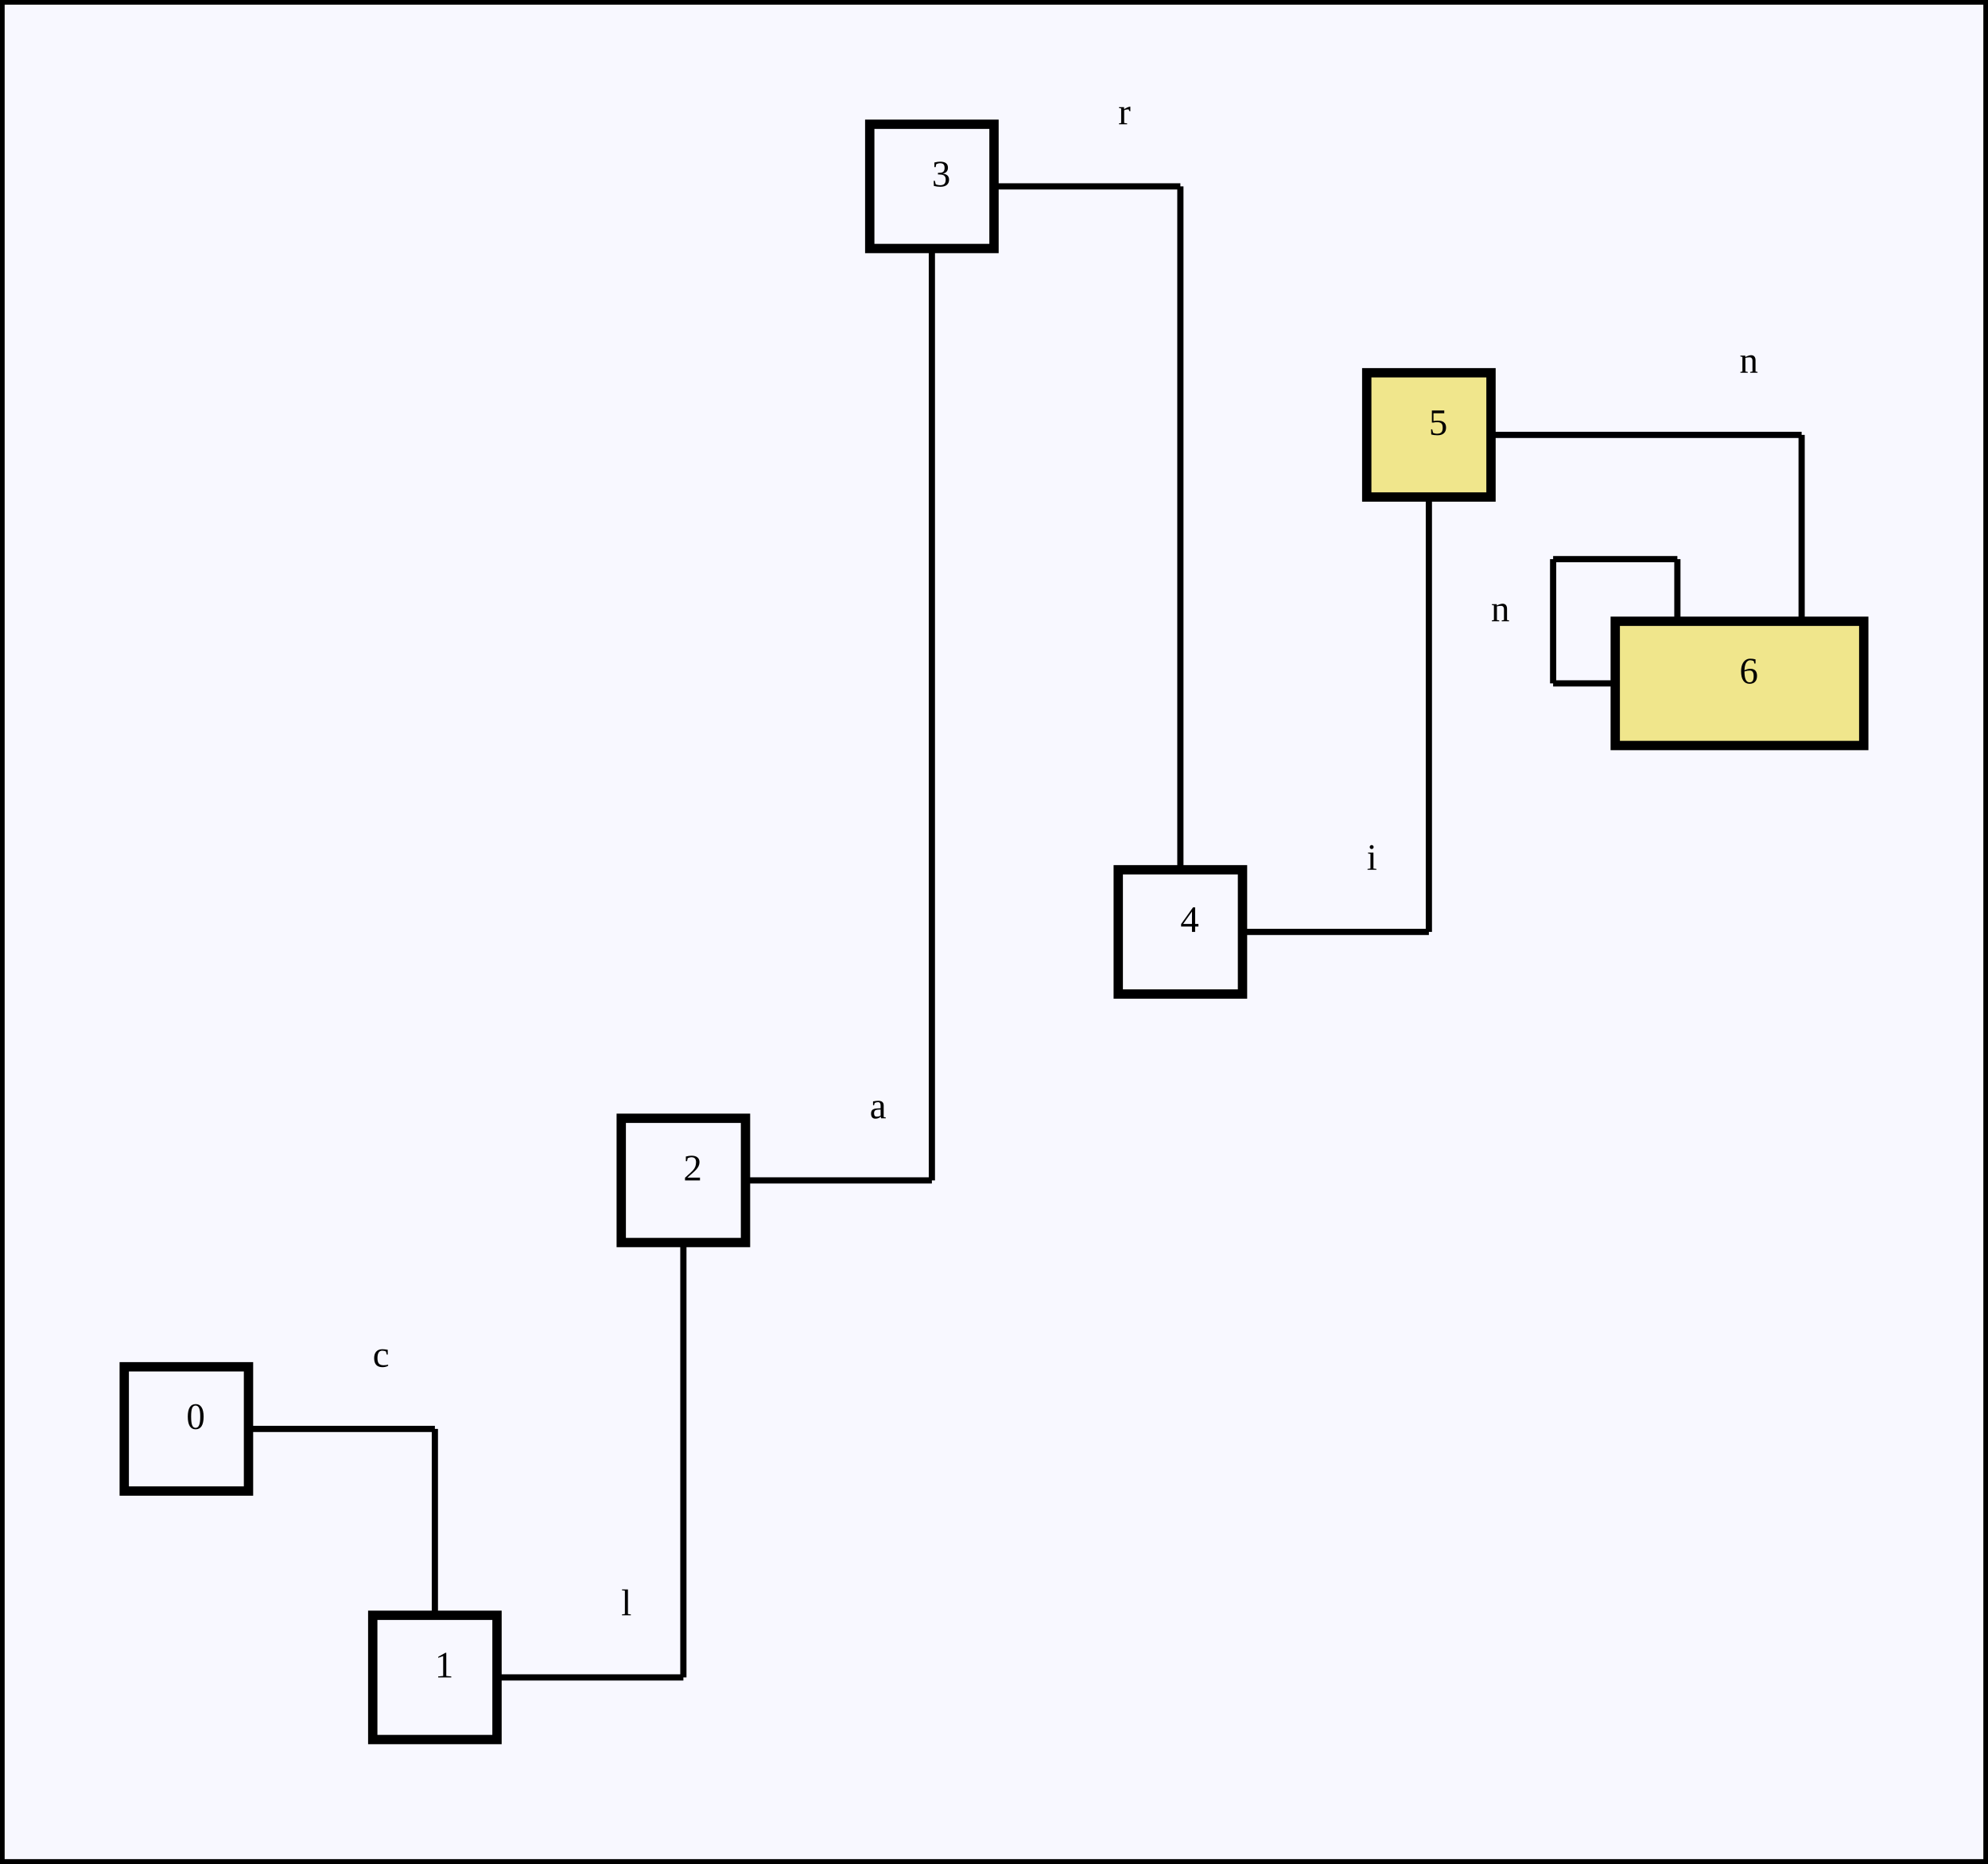
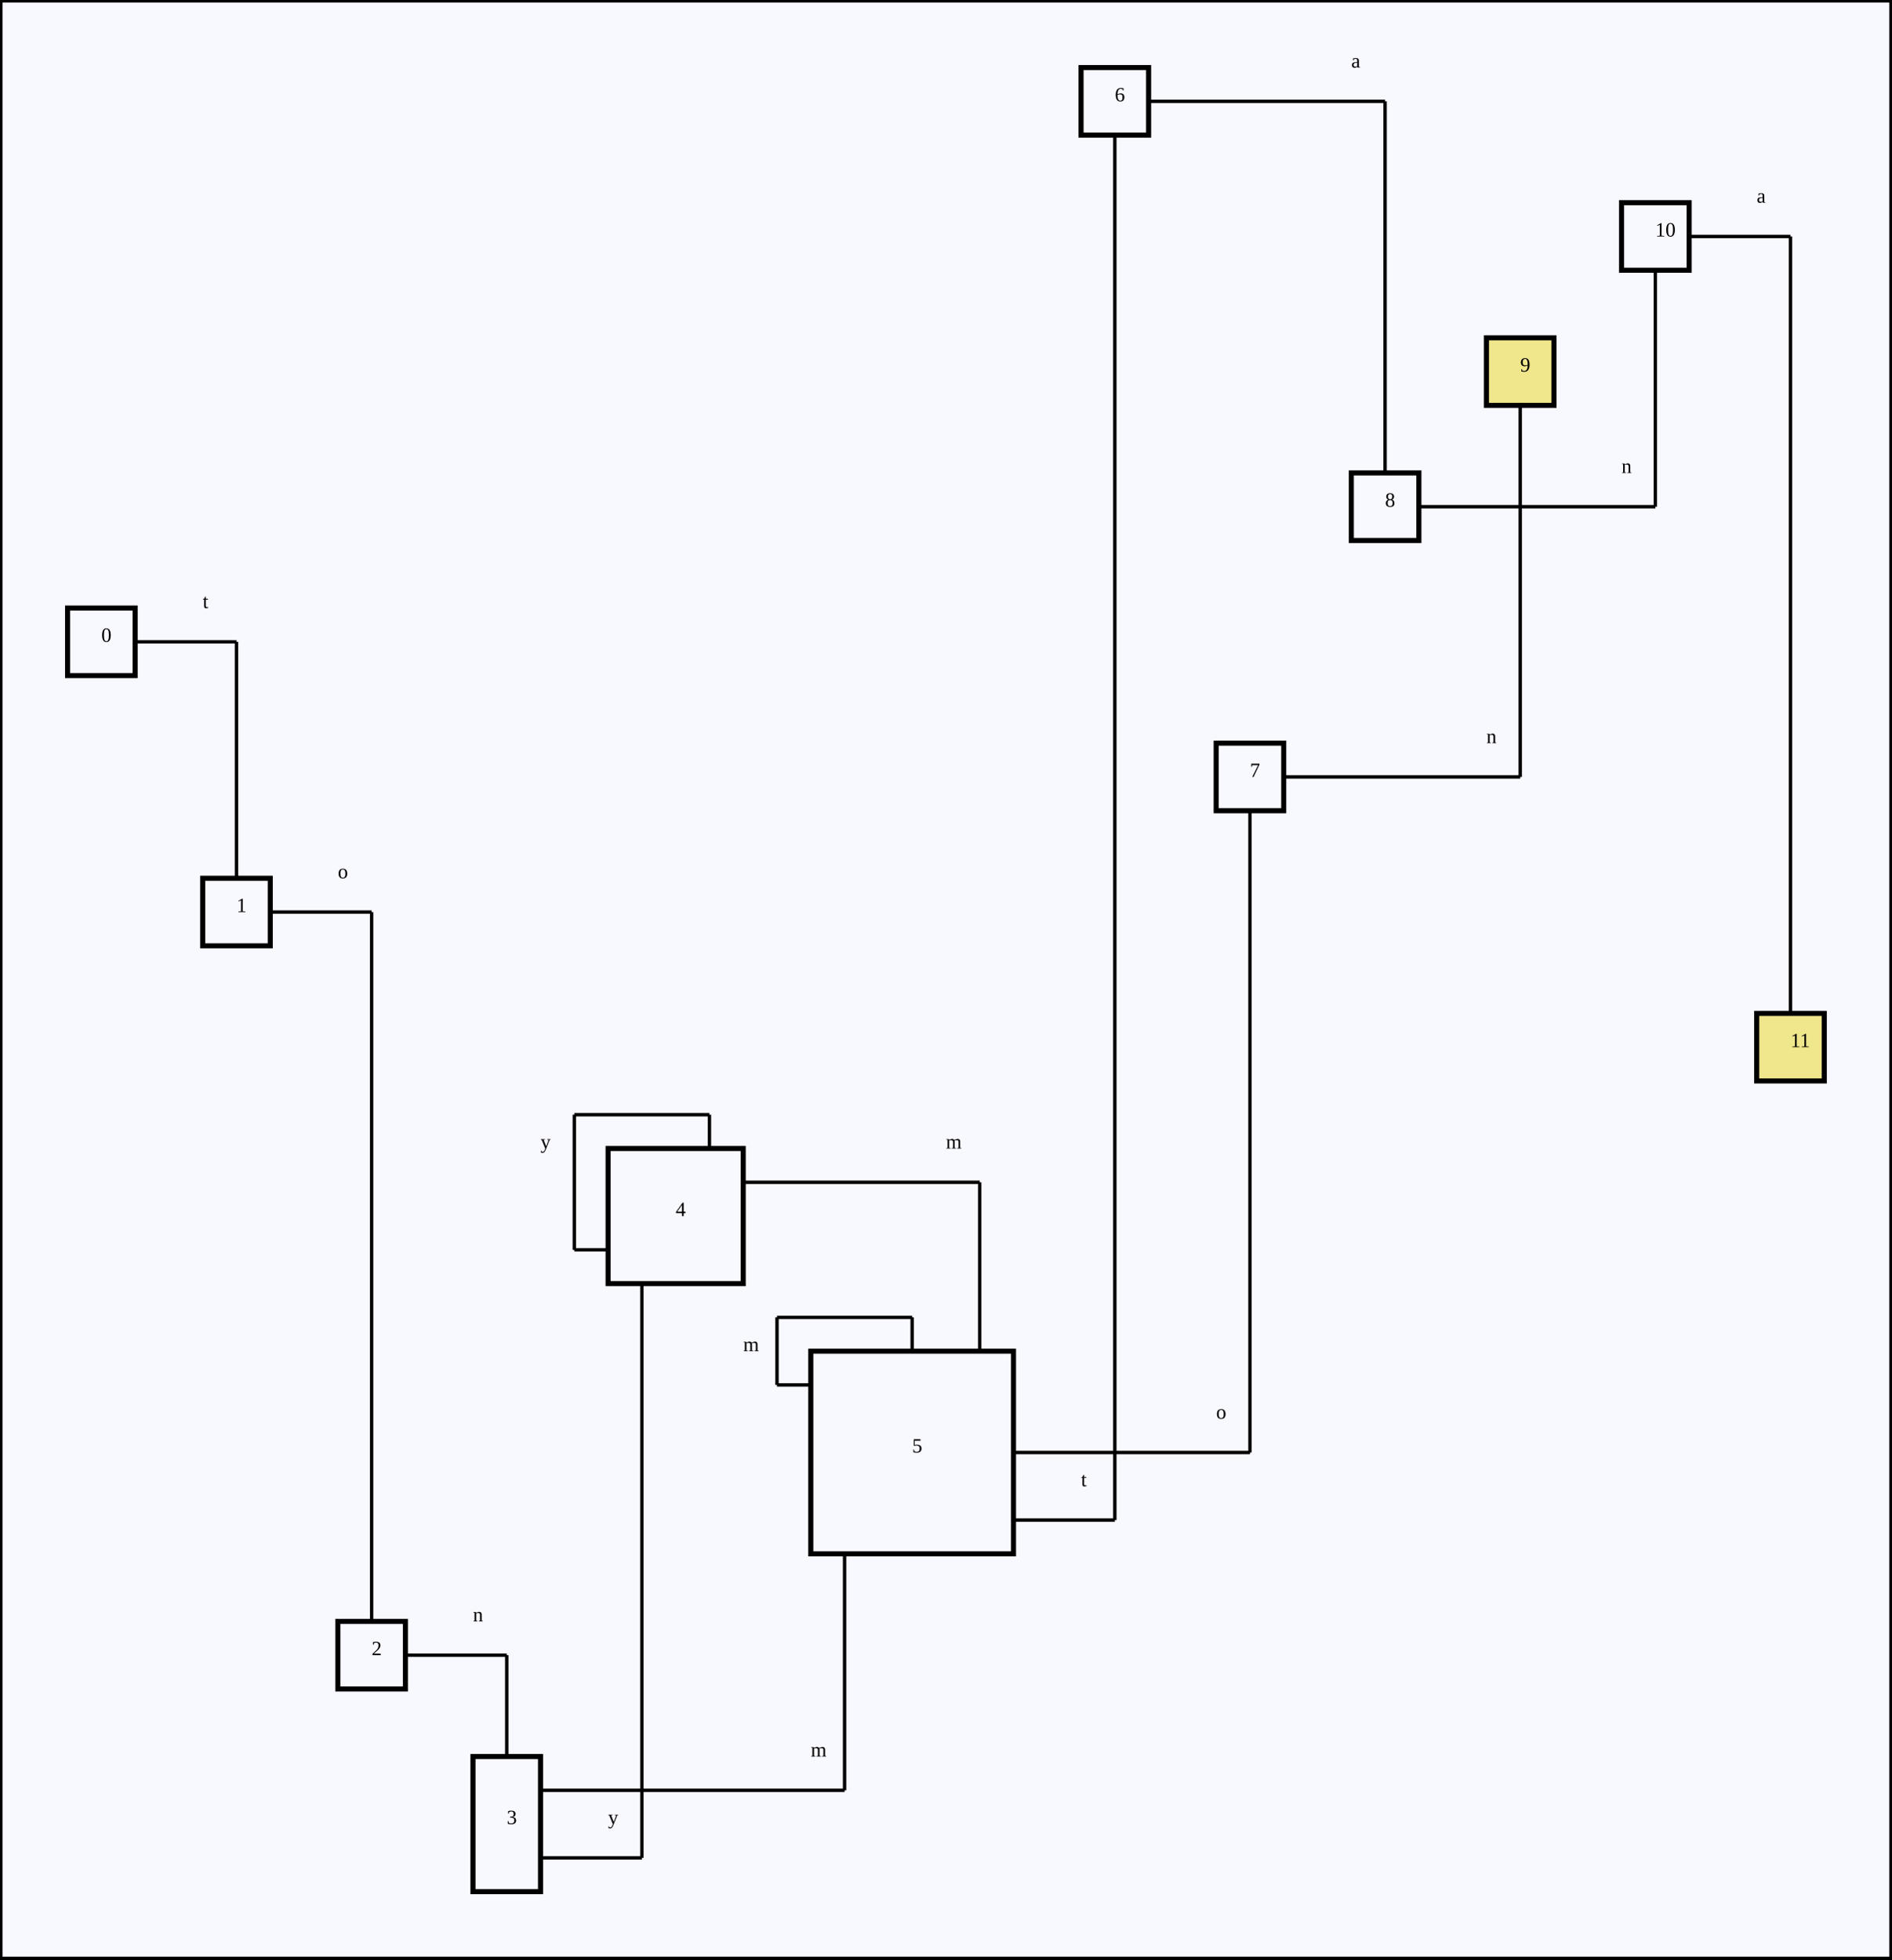
- <svg width="640" height="600">
+ <svg width="1120" height="1160">
  <g>
-     <rect x="0" y="0" width="640" height="600" style="stroke-width:3; stroke:black;fill:ghostwhite" />
-     <line x1="500" y1="180" x2="540" y2="180" style="stroke:black;stroke-width:2" />
-     <line x1="540" y1="220" x2="500" y2="220" style="stroke:black;stroke-width:2" />
-     <line x1="540" y1="180" x2="540" y2="220" style="stroke:black;stroke-width:2" />
-     <line x1="500" y1="220" x2="500" y2="180" style="stroke:black;stroke-width:2" />
-     <text x="480" y="200" fill="black">n</text>
-     <text x="120" y="440" fill="black">c</text>
-     <text x="200" y="520" fill="black">l</text>
-     <text x="280" y="360" fill="black">a</text>
-     <text x="360" y="40" fill="black">r</text>
-     <text x="440" y="280" fill="black">i</text>
-     <text x="560" y="120" fill="black">n</text>
-     <line x1="60" y1="460" x2="140" y2="460" style="stroke:black;stroke-width:2" />
+     <rect x="0" y="0" width="1120" height="1160" style="stroke-width:3; stroke:black;fill:ghostwhite" />
+     <line x1="340" y1="660" x2="420" y2="660" style="stroke:black;stroke-width:2" />
+     <line x1="380" y1="740" x2="340" y2="740" style="stroke:black;stroke-width:2" />
+     <line x1="460" y1="780" x2="540" y2="780" style="stroke:black;stroke-width:2" />
+     <line x1="500" y1="820" x2="460" y2="820" style="stroke:black;stroke-width:2" />
+     <line x1="420" y1="660" x2="420" y2="700" style="stroke:black;stroke-width:2" />
+     <line x1="340" y1="740" x2="340" y2="660" style="stroke:black;stroke-width:2" />
+     <line x1="540" y1="780" x2="540" y2="820" style="stroke:black;stroke-width:2" />
+     <line x1="460" y1="820" x2="460" y2="780" style="stroke:black;stroke-width:2" />
+     <text x="440" y="800" fill="black">m</text>
+     <text x="320" y="680" fill="black">y</text>
+     <text x="120" y="360" fill="black">t</text>
+     <text x="200" y="520" fill="black">o</text>
+     <text x="280" y="960" fill="black">n</text>
+     <text x="360" y="1080" fill="black">y</text>
+     <text x="480" y="1040" fill="black">m</text>
+     <text x="560" y="680" fill="black">m</text>
+     <text x="640" y="880" fill="black">t</text>
+     <text x="720" y="840" fill="black">o</text>
+     <text x="800" y="40" fill="black">a</text>
+     <text x="880" y="440" fill="black">n</text>
+     <text x="960" y="280" fill="black">n</text>
+     <text x="1040" y="120" fill="black">a</text>
+     <line x1="60" y1="380" x2="140" y2="380" style="stroke:black;stroke-width:2" />
    <line x1="140" y1="540" x2="220" y2="540" style="stroke:black;stroke-width:2" />
-     <line x1="220" y1="380" x2="300" y2="380" style="stroke:black;stroke-width:2" />
-     <line x1="300" y1="60" x2="380" y2="60" style="stroke:black;stroke-width:2" />
-     <line x1="380" y1="300" x2="460" y2="300" style="stroke:black;stroke-width:2" />
-     <line x1="460" y1="140" x2="580" y2="140" style="stroke:black;stroke-width:2" />
-     <line x1="140" y1="460" x2="140" y2="540" style="stroke:black;stroke-width:2" />
-     <line x1="220" y1="540" x2="220" y2="380" style="stroke:black;stroke-width:2" />
-     <line x1="300" y1="380" x2="300" y2="60" style="stroke:black;stroke-width:2" />
-     <line x1="380" y1="60" x2="380" y2="300" style="stroke:black;stroke-width:2" />
-     <line x1="460" y1="300" x2="460" y2="140" style="stroke:black;stroke-width:2" />
-     <line x1="580" y1="140" x2="580" y2="220" style="stroke:black;stroke-width:2" />
-     <rect x="520" y="200" width="80" height="40" style="stroke-width:3; stroke:black;fill:khaki" />
-     <text x="560.0" y="220.0" fill="black">6</text>
-     <rect x="440" y="120" width="40" height="40" style="stroke-width:3; stroke:black;fill:khaki" />
-     <text x="460.0" y="140.0" fill="black">5</text>
-     <rect x="360" y="280" width="40" height="40" style="stroke-width:3; stroke:black;fill:ghostwhite" />
-     <text x="380.0" y="300.0" fill="black">4</text>
-     <rect x="280" y="40" width="40" height="40" style="stroke-width:3; stroke:black;fill:ghostwhite" />
-     <text x="300.0" y="60.0" fill="black">3</text>
-     <rect x="200" y="360" width="40" height="40" style="stroke-width:3; stroke:black;fill:ghostwhite" />
-     <text x="220.0" y="380.0" fill="black">2</text>
+     <line x1="220" y1="980" x2="300" y2="980" style="stroke:black;stroke-width:2" />
+     <line x1="300" y1="1100" x2="380" y2="1100" style="stroke:black;stroke-width:2" />
+     <line x1="300" y1="1060" x2="500" y2="1060" style="stroke:black;stroke-width:2" />
+     <line x1="380" y1="700" x2="580" y2="700" style="stroke:black;stroke-width:2" />
+     <line x1="500" y1="900" x2="660" y2="900" style="stroke:black;stroke-width:2" />
+     <line x1="500" y1="860" x2="740" y2="860" style="stroke:black;stroke-width:2" />
+     <line x1="660" y1="60" x2="820" y2="60" style="stroke:black;stroke-width:2" />
+     <line x1="740" y1="460" x2="900" y2="460" style="stroke:black;stroke-width:2" />
+     <line x1="820" y1="300" x2="980" y2="300" style="stroke:black;stroke-width:2" />
+     <line x1="980" y1="140" x2="1060" y2="140" style="stroke:black;stroke-width:2" />
+     <line x1="140" y1="380" x2="140" y2="540" style="stroke:black;stroke-width:2" />
+     <line x1="220" y1="540" x2="220" y2="980" style="stroke:black;stroke-width:2" />
+     <line x1="300" y1="980" x2="300" y2="1060" style="stroke:black;stroke-width:2" />
+     <line x1="380" y1="1100" x2="380" y2="700" style="stroke:black;stroke-width:2" />
+     <line x1="500" y1="1060" x2="500" y2="820" style="stroke:black;stroke-width:2" />
+     <line x1="580" y1="700" x2="580" y2="820" style="stroke:black;stroke-width:2" />
+     <line x1="660" y1="900" x2="660" y2="60" style="stroke:black;stroke-width:2" />
+     <line x1="740" y1="860" x2="740" y2="460" style="stroke:black;stroke-width:2" />
+     <line x1="820" y1="60" x2="820" y2="300" style="stroke:black;stroke-width:2" />
+     <line x1="900" y1="460" x2="900" y2="220" style="stroke:black;stroke-width:2" />
+     <line x1="980" y1="300" x2="980" y2="140" style="stroke:black;stroke-width:2" />
+     <line x1="1060" y1="140" x2="1060" y2="620" style="stroke:black;stroke-width:2" />
+     <rect x="1040" y="600" width="40" height="40" style="stroke-width:3; stroke:black;fill:khaki" />
+     <text x="1060.0" y="620.0" fill="black">11</text>
+     <rect x="960" y="120" width="40" height="40" style="stroke-width:3; stroke:black;fill:ghostwhite" />
+     <text x="980.0" y="140.0" fill="black">10</text>
+     <rect x="880" y="200" width="40" height="40" style="stroke-width:3; stroke:black;fill:khaki" />
+     <text x="900.0" y="220.0" fill="black">9</text>
+     <rect x="800" y="280" width="40" height="40" style="stroke-width:3; stroke:black;fill:ghostwhite" />
+     <text x="820.0" y="300.0" fill="black">8</text>
+     <rect x="720" y="440" width="40" height="40" style="stroke-width:3; stroke:black;fill:ghostwhite" />
+     <text x="740.0" y="460.0" fill="black">7</text>
+     <rect x="640" y="40" width="40" height="40" style="stroke-width:3; stroke:black;fill:ghostwhite" />
+     <text x="660.0" y="60.0" fill="black">6</text>
+     <rect x="480" y="800" width="120" height="120" style="stroke-width:3; stroke:black;fill:ghostwhite" />
+     <text x="540.0" y="860.0" fill="black">5</text>
+     <rect x="360" y="680" width="80" height="80" style="stroke-width:3; stroke:black;fill:ghostwhite" />
+     <text x="400.0" y="720.0" fill="black">4</text>
+     <rect x="280" y="1040" width="40" height="80" style="stroke-width:3; stroke:black;fill:ghostwhite" />
+     <text x="300.0" y="1080.0" fill="black">3</text>
+     <rect x="200" y="960" width="40" height="40" style="stroke-width:3; stroke:black;fill:ghostwhite" />
+     <text x="220.0" y="980.0" fill="black">2</text>
    <rect x="120" y="520" width="40" height="40" style="stroke-width:3; stroke:black;fill:ghostwhite" />
    <text x="140.0" y="540.0" fill="black">1</text>
-     <rect x="40" y="440" width="40" height="40" style="stroke-width:3; stroke:black;fill:ghostwhite" />
-     <text x="60.0" y="460.0" fill="black">0</text>
+     <rect x="40" y="360" width="40" height="40" style="stroke-width:3; stroke:black;fill:ghostwhite" />
+     <text x="60.0" y="380.0" fill="black">0</text>
  </g>
</svg>
